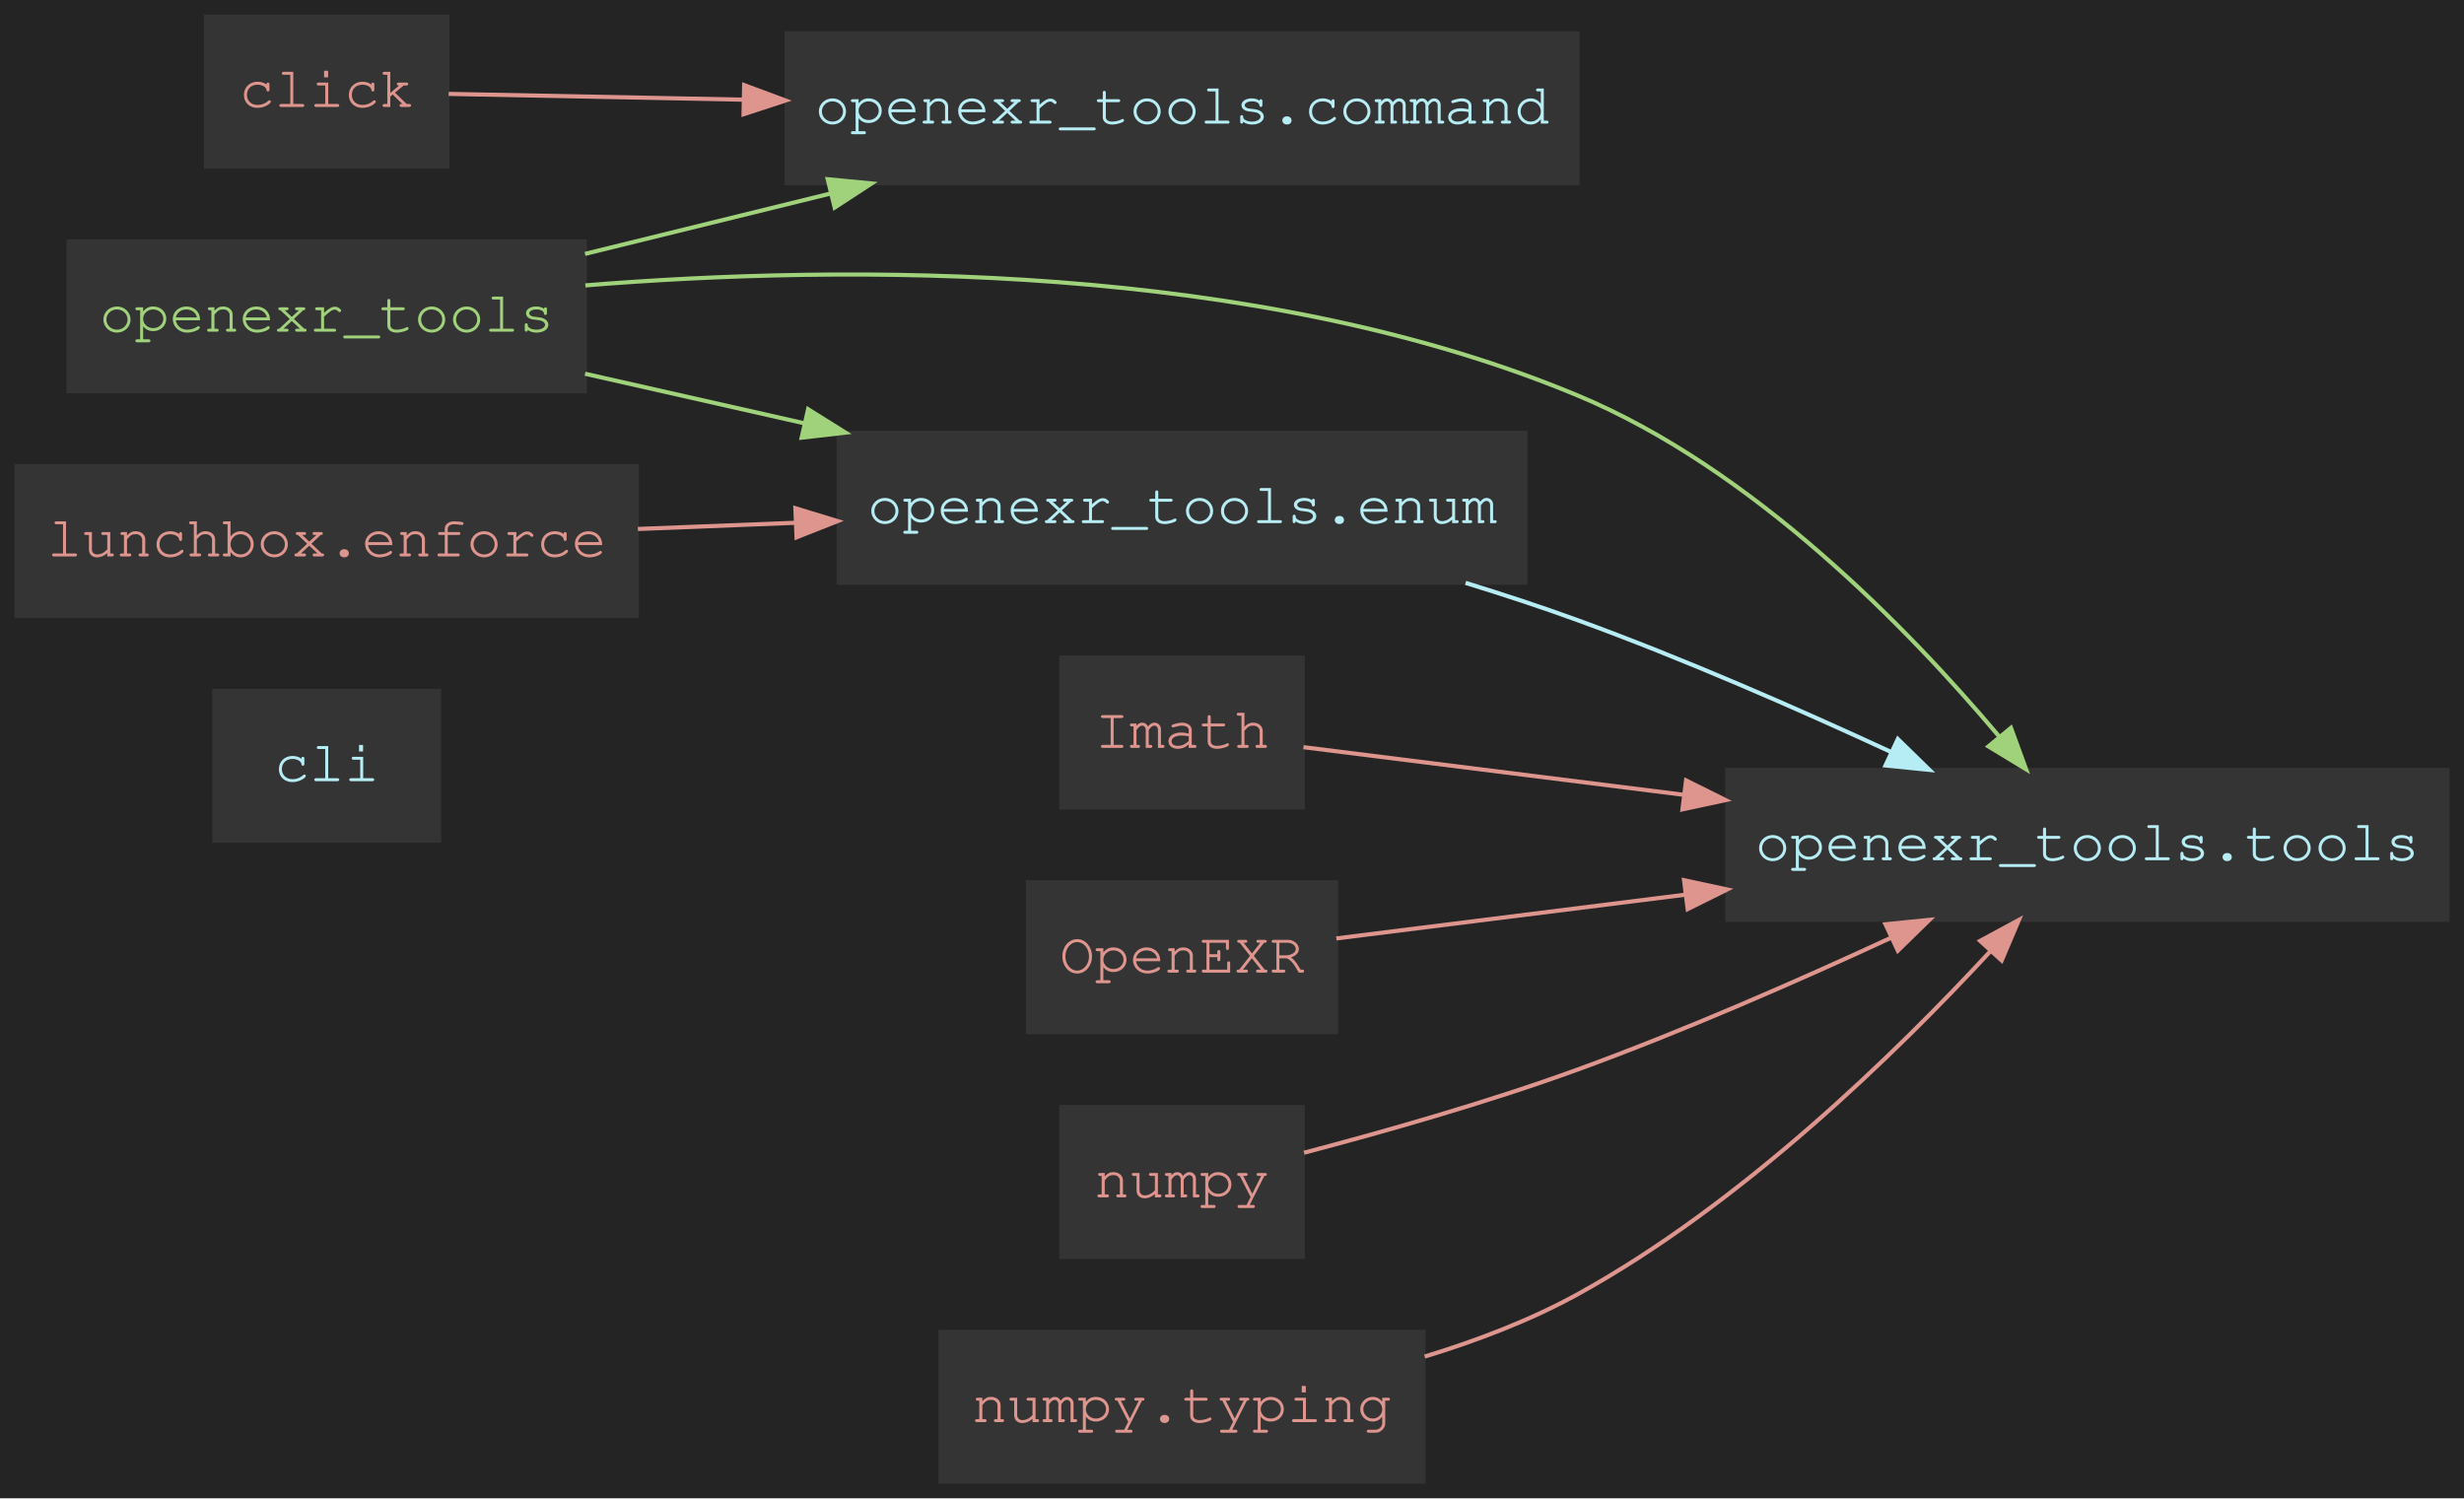
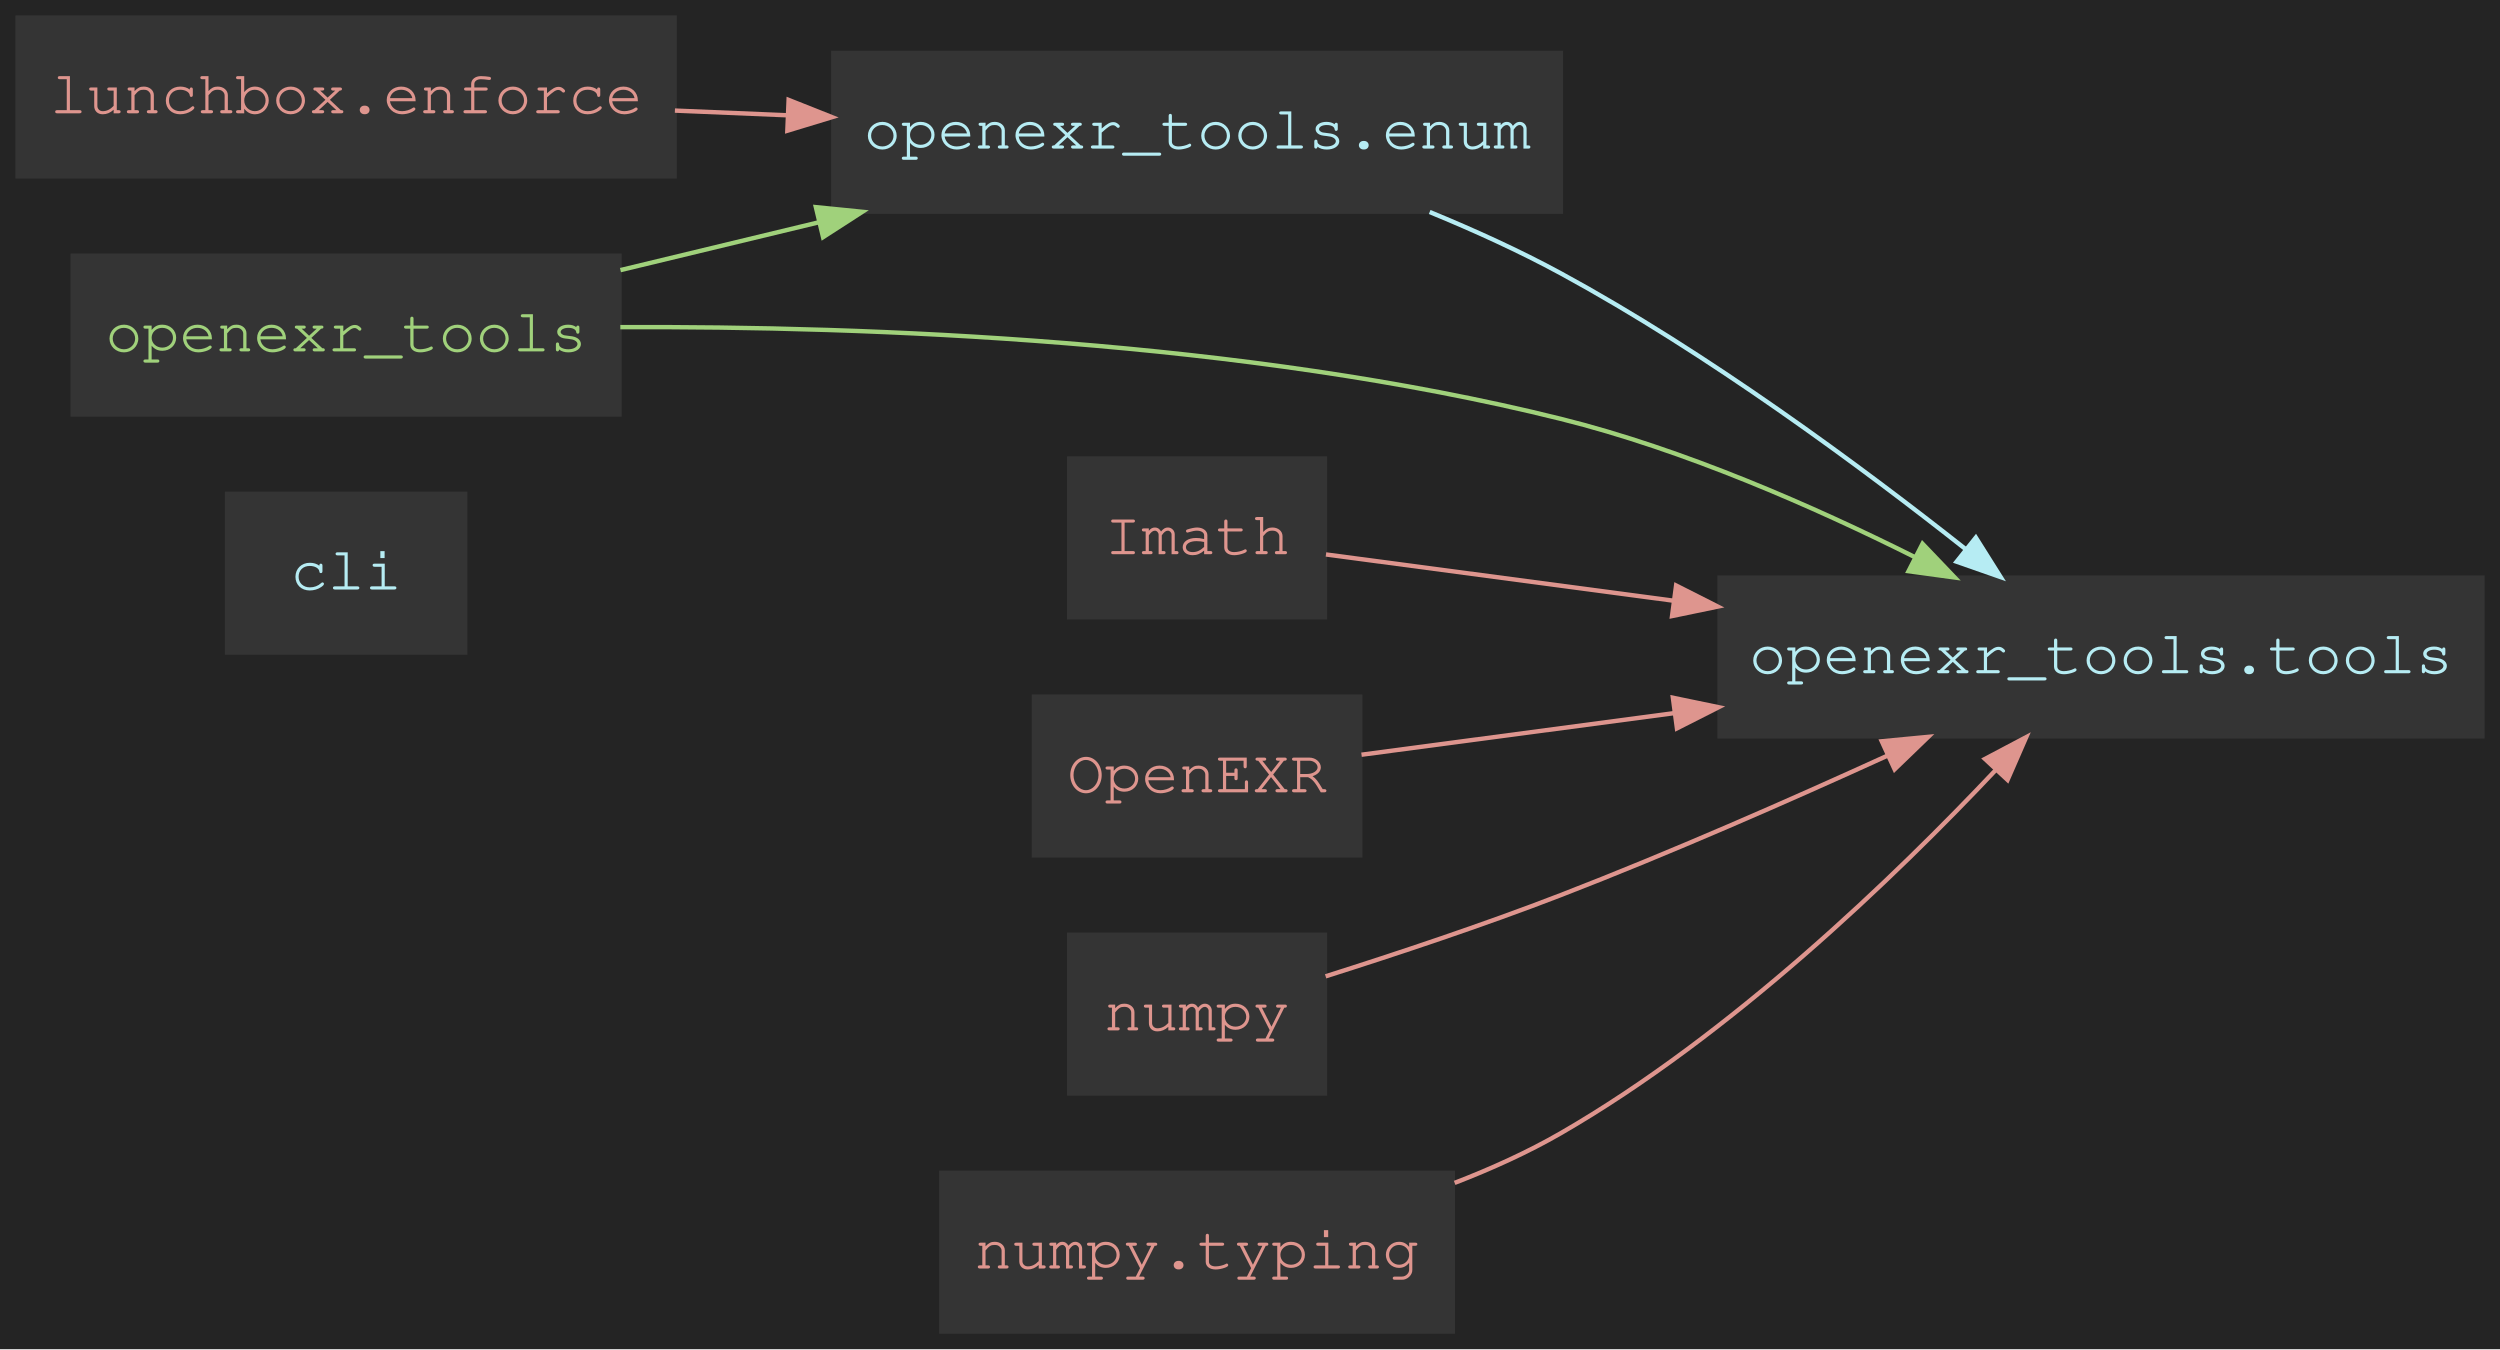
- <svg xmlns="http://www.w3.org/2000/svg" width="592pt" height="360pt" viewBox="0.00 0.00 592.00 360.00">
-   <g id="graph0" class="graph" transform="scale(1 1) rotate(0) translate(4 356)">
-     <polygon fill="#242424" stroke="transparent" points="-4,4 -4,-356 588,-356 588,4 -4,4" />
+ <svg xmlns="http://www.w3.org/2000/svg" width="567pt" height="306pt" viewBox="0.00 0.00 567.00 306.00">
+   <g id="graph0" class="graph" transform="scale(1 1) rotate(0) translate(4 302)">
+     <polygon fill="#242424" stroke="transparent" points="-4,4 -4,-302 563,-302 563,4 -4,4" />
    <g id="node1" class="node">
      <polygon fill="#343434" stroke="#343434" points="101.5,-190 47.5,-190 47.5,-154 101.5,-154 101.5,-190" />
      <text text-anchor="middle" x="74.5" y="-168.3" font-family="Courier,monospace" font-size="14.00" fill="#b6ecf3">cli</text>
    </g>
    <g id="node2" class="node">
-       <polygon fill="#343434" stroke="#343434" points="375,-348 185,-348 185,-312 375,-312 375,-348" />
-       <text text-anchor="middle" x="280" y="-326.3" font-family="Courier,monospace" font-size="14.00" fill="#b6ecf3">openexr_tools.command</text>
+       <polygon fill="#343434" stroke="#343434" points="350,-290 185,-290 185,-254 350,-254 350,-290" />
+       <text text-anchor="middle" x="267.5" y="-268.3" font-family="Courier,monospace" font-size="14.00" fill="#b6ecf3">openexr_tools.enum</text>
    </g>
    <g id="node3" class="node">
-       <polygon fill="#343434" stroke="#343434" points="362.5,-252 197.5,-252 197.5,-216 362.5,-216 362.5,-252" />
-       <text text-anchor="middle" x="280" y="-230.3" font-family="Courier,monospace" font-size="14.00" fill="#b6ecf3">openexr_tools.enum</text>
+       <polygon fill="#343434" stroke="#343434" points="559,-171 386,-171 386,-135 559,-135 559,-171" />
+       <text text-anchor="middle" x="472.5" y="-149.3" font-family="Courier,monospace" font-size="14.00" fill="#b6ecf3">openexr_tools.tools</text>
+     </g>
+     <g id="edge1" class="edge">
+       <path fill="none" stroke="#b6ecf3" d="M320.25,-253.92C330.32,-249.78 340.65,-245.08 350,-240 383.24,-221.94 418.03,-196.23 441.82,-177.44" />
+       <polygon fill="#b6ecf3" stroke="#b6ecf3" points="444.12,-180.08 449.76,-171.11 439.76,-174.61 444.12,-180.08" />
    </g>
    <g id="node4" class="node">
-       <polygon fill="#343434" stroke="#343434" points="584,-171 411,-171 411,-135 584,-135 584,-171" />
-       <text text-anchor="middle" x="497.5" y="-149.3" font-family="Courier,monospace" font-size="14.00" fill="#b6ecf3">openexr_tools.tools</text>
+       <polygon fill="#343434" stroke="#343434" points="136.5,-244 12.5,-244 12.5,-208 136.5,-208 136.5,-244" />
+       <text text-anchor="middle" x="74.5" y="-222.3" font-family="Courier,monospace" font-size="14.00" fill="#a0d17b">openexr_tools</text>
    </g>
-     <g id="edge1" class="edge">
-       <path fill="none" stroke="#b6ecf3" d="M348.12,-215.95C357.22,-213.15 366.38,-210.14 375,-207 400.34,-197.78 427.85,-185.73 450.28,-175.35" />
-       <polygon fill="#b6ecf3" stroke="#b6ecf3" points="451.98,-178.42 459.56,-171.02 449.01,-172.08 451.98,-178.42" />
+     <g id="edge2" class="edge">
+       <path fill="none" stroke="#a0d17b" d="M136.72,-240.74C151.04,-244.19 166.55,-247.93 181.69,-251.58" />
+       <polygon fill="#a0d17b" stroke="#a0d17b" points="181.04,-255.02 191.58,-253.96 182.67,-248.21 181.04,-255.02" />
+     </g>
+     <g id="edge3" class="edge">
+       <path fill="none" stroke="#a0d17b" d="M136.69,-227.8C192.95,-228.05 278.26,-224.84 350,-207 377.86,-200.07 407.33,-187.13 430.26,-175.66" />
+       <polygon fill="#a0d17b" stroke="#a0d17b" points="432.03,-178.68 439.35,-171.02 428.85,-172.45 432.03,-178.68" />
    </g>
    <g id="node5" class="node">
-       <polygon fill="#343434" stroke="#343434" points="103.5,-352 45.5,-352 45.5,-316 103.5,-316 103.5,-352" />
-       <text text-anchor="middle" x="74.5" y="-330.3" font-family="Courier,monospace" font-size="14.00" fill="#de958e">click</text>
+       <polygon fill="#343434" stroke="#343434" points="296.5,-198 238.5,-198 238.5,-162 296.5,-162 296.5,-198" />
+       <text text-anchor="middle" x="267.5" y="-176.3" font-family="Courier,monospace" font-size="14.00" fill="#de958e">Imath</text>
    </g>
-     <g id="edge2" class="edge">
-       <path fill="none" stroke="#de958e" d="M103.8,-333.44C122.58,-333.07 148.52,-332.56 174.69,-332.05" />
-       <polygon fill="#de958e" stroke="#de958e" points="174.79,-335.55 184.72,-331.85 174.65,-328.55 174.79,-335.55" />
+     <g id="edge4" class="edge">
+       <path fill="none" stroke="#de958e" d="M296.73,-176.25C317.39,-173.5 346.72,-169.6 375.47,-165.77" />
+       <polygon fill="#de958e" stroke="#de958e" points="376.14,-169.21 385.59,-164.43 375.22,-162.28 376.14,-169.21" />
    </g>
    <g id="node6" class="node">
-       <polygon fill="#343434" stroke="#343434" points="136.5,-298 12.5,-298 12.5,-262 136.5,-262 136.5,-298" />
-       <text text-anchor="middle" x="74.5" y="-276.3" font-family="Courier,monospace" font-size="14.00" fill="#a0d17b">openexr_tools</text>
-     </g>
-     <g id="edge3" class="edge">
-       <path fill="none" stroke="#a0d17b" d="M136.56,-295C155.09,-299.55 175.77,-304.64 195.51,-309.49" />
-       <polygon fill="#a0d17b" stroke="#a0d17b" points="194.87,-312.93 205.41,-311.92 196.54,-306.13 194.87,-312.93" />
-     </g>
-     <g id="edge4" class="edge">
-       <path fill="none" stroke="#a0d17b" d="M136.56,-266.2C153.15,-262.45 171.48,-258.31 189.3,-254.28" />
-       <polygon fill="#a0d17b" stroke="#a0d17b" points="190.16,-257.67 199.14,-252.05 188.61,-250.84 190.16,-257.67" />
+       <polygon fill="#343434" stroke="#343434" points="304.5,-144 230.5,-144 230.5,-108 304.5,-108 304.5,-144" />
+       <text text-anchor="middle" x="267.5" y="-122.3" font-family="Courier,monospace" font-size="14.00" fill="#de958e">OpenEXR</text>
    </g>
    <g id="edge5" class="edge">
-       <path fill="none" stroke="#a0d17b" d="M136.64,-287.43C199.08,-292.47 297.58,-293.28 375,-261 417.07,-243.46 454.42,-205.06 476.26,-179.11" />
-       <polygon fill="#a0d17b" stroke="#a0d17b" points="479.15,-181.11 482.79,-171.16 473.74,-176.66 479.15,-181.11" />
+       <path fill="none" stroke="#de958e" d="M304.79,-130.83C324.73,-133.48 350.48,-136.9 375.76,-140.27" />
+       <polygon fill="#de958e" stroke="#de958e" points="375.41,-143.75 385.78,-141.6 376.33,-136.81 375.41,-143.75" />
    </g>
    <g id="node7" class="node">
-       <polygon fill="#343434" stroke="#343434" points="309,-198 251,-198 251,-162 309,-162 309,-198" />
-       <text text-anchor="middle" x="280" y="-176.3" font-family="Courier,monospace" font-size="14.00" fill="#de958e">Imath</text>
+       <polygon fill="#343434" stroke="#343434" points="149,-298 0,-298 0,-262 149,-262 149,-298" />
+       <text text-anchor="middle" x="74.5" y="-276.3" font-family="Courier,monospace" font-size="14.00" fill="#de958e">lunchbox.enforce</text>
    </g>
    <g id="edge6" class="edge">
-       <path fill="none" stroke="#de958e" d="M309.17,-176.47C332.54,-173.54 367.19,-169.2 400.35,-165.05" />
-       <polygon fill="#de958e" stroke="#de958e" points="401.1,-168.48 410.58,-163.76 400.23,-161.53 401.1,-168.48" />
+       <path fill="none" stroke="#de958e" d="M149.07,-276.92C157.46,-276.57 166.08,-276.21 174.66,-275.85" />
+       <polygon fill="#de958e" stroke="#de958e" points="174.86,-279.34 184.7,-275.43 174.57,-272.35 174.86,-279.34" />
    </g>
    <g id="node8" class="node">
-       <polygon fill="#343434" stroke="#343434" points="317,-144 243,-144 243,-108 317,-108 317,-144" />
-       <text text-anchor="middle" x="280" y="-122.3" font-family="Courier,monospace" font-size="14.00" fill="#de958e">OpenEXR</text>
+       <polygon fill="#343434" stroke="#343434" points="296.5,-90 238.5,-90 238.5,-54 296.5,-54 296.5,-90" />
+       <text text-anchor="middle" x="267.5" y="-68.3" font-family="Courier,monospace" font-size="14.00" fill="#de958e">numpy</text>
    </g>
    <g id="edge7" class="edge">
-       <path fill="none" stroke="#de958e" d="M317.07,-130.52C340.11,-133.41 371.14,-137.29 400.93,-141.03" />
-       <polygon fill="#de958e" stroke="#de958e" points="400.61,-144.51 410.96,-142.28 401.48,-137.57 400.61,-144.51" />
+       <path fill="none" stroke="#de958e" d="M296.65,-80.57C312.47,-85.58 332.48,-92.22 350,-99 374.77,-108.58 401.82,-120.46 424.1,-130.63" />
+       <polygon fill="#de958e" stroke="#de958e" points="422.78,-133.88 433.33,-134.88 425.7,-127.52 422.78,-133.88" />
    </g>
    <g id="node9" class="node">
-       <polygon fill="#343434" stroke="#343434" points="149,-244 0,-244 0,-208 149,-208 149,-244" />
-       <text text-anchor="middle" x="74.5" y="-222.3" font-family="Courier,monospace" font-size="14.00" fill="#de958e">lunchbox.enforce</text>
+       <polygon fill="#343434" stroke="#343434" points="325.5,-36 209.5,-36 209.5,0 325.5,0 325.5,-36" />
+       <text text-anchor="middle" x="267.5" y="-14.3" font-family="Courier,monospace" font-size="14.00" fill="#de958e">numpy.typing</text>
    </g>
    <g id="edge8" class="edge">
-       <path fill="none" stroke="#de958e" d="M149.26,-228.9C161.55,-229.38 174.44,-229.89 187.12,-230.39" />
-       <polygon fill="#de958e" stroke="#de958e" points="187.1,-233.89 197.23,-230.79 187.38,-226.9 187.1,-233.89" />
-     </g>
-     <g id="node10" class="node">
-       <polygon fill="#343434" stroke="#343434" points="309,-90 251,-90 251,-54 309,-54 309,-90" />
-       <text text-anchor="middle" x="280" y="-68.3" font-family="Courier,monospace" font-size="14.00" fill="#de958e">numpy</text>
-     </g>
-     <g id="edge9" class="edge">
-       <path fill="none" stroke="#de958e" d="M309.3,-79.03C328.13,-83.98 353.3,-91.1 375,-99 400.34,-108.22 427.85,-120.27 450.28,-130.65" />
-       <polygon fill="#de958e" stroke="#de958e" points="449.01,-133.92 459.56,-134.98 451.98,-127.58 449.01,-133.92" />
-     </g>
-     <g id="node11" class="node">
-       <polygon fill="#343434" stroke="#343434" points="338,-36 222,-36 222,0 338,0 338,-36" />
-       <text text-anchor="middle" x="280" y="-14.3" font-family="Courier,monospace" font-size="14.00" fill="#de958e">numpy.typing</text>
-     </g>
-     <g id="edge10" class="edge">
-       <path fill="none" stroke="#de958e" d="M338.3,-30.05C350.82,-33.87 363.7,-38.78 375,-45 414.27,-66.61 451.57,-102.97 474.24,-127.47" />
-       <polygon fill="#de958e" stroke="#de958e" points="471.75,-129.93 481.07,-134.97 476.92,-125.22 471.75,-129.93" />
+       <path fill="none" stroke="#de958e" d="M325.91,-33.72C334.23,-36.93 342.51,-40.68 350,-45 388.6,-67.27 425.81,-103.16 448.66,-127.39" />
+       <polygon fill="#de958e" stroke="#de958e" points="446.19,-129.87 455.55,-134.82 451.31,-125.11 446.19,-129.87" />
    </g>
  </g>
</svg>
